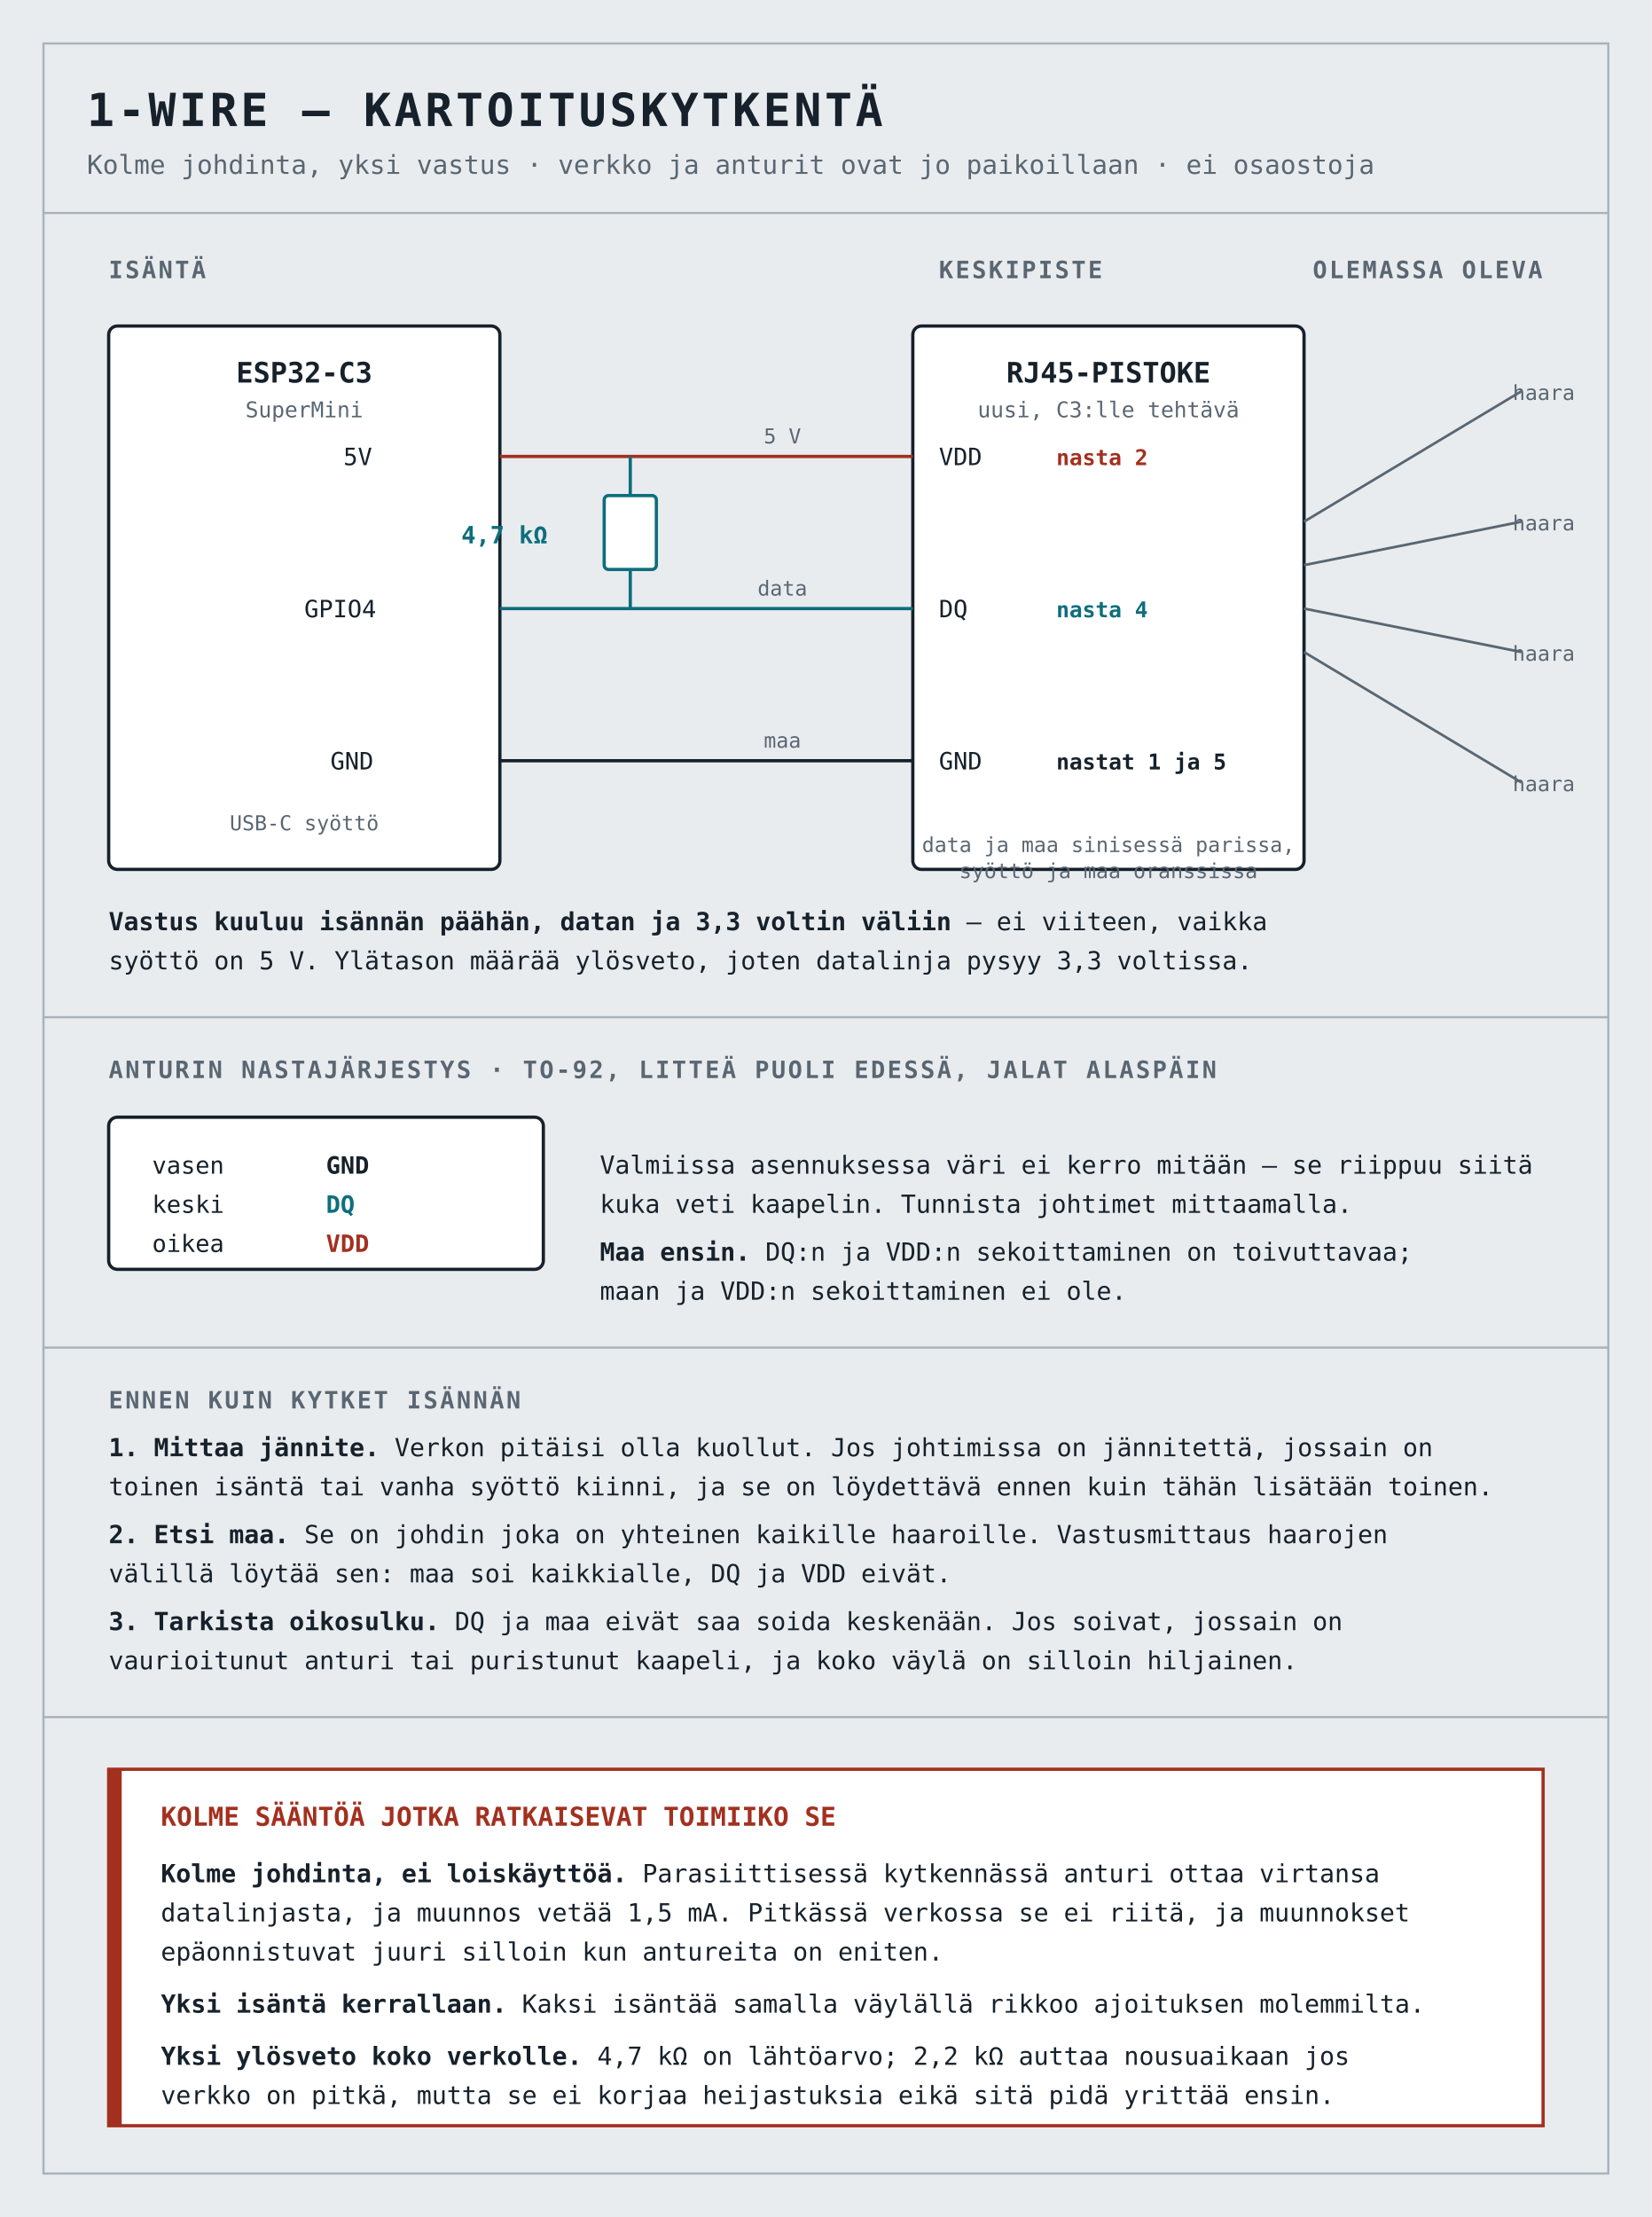
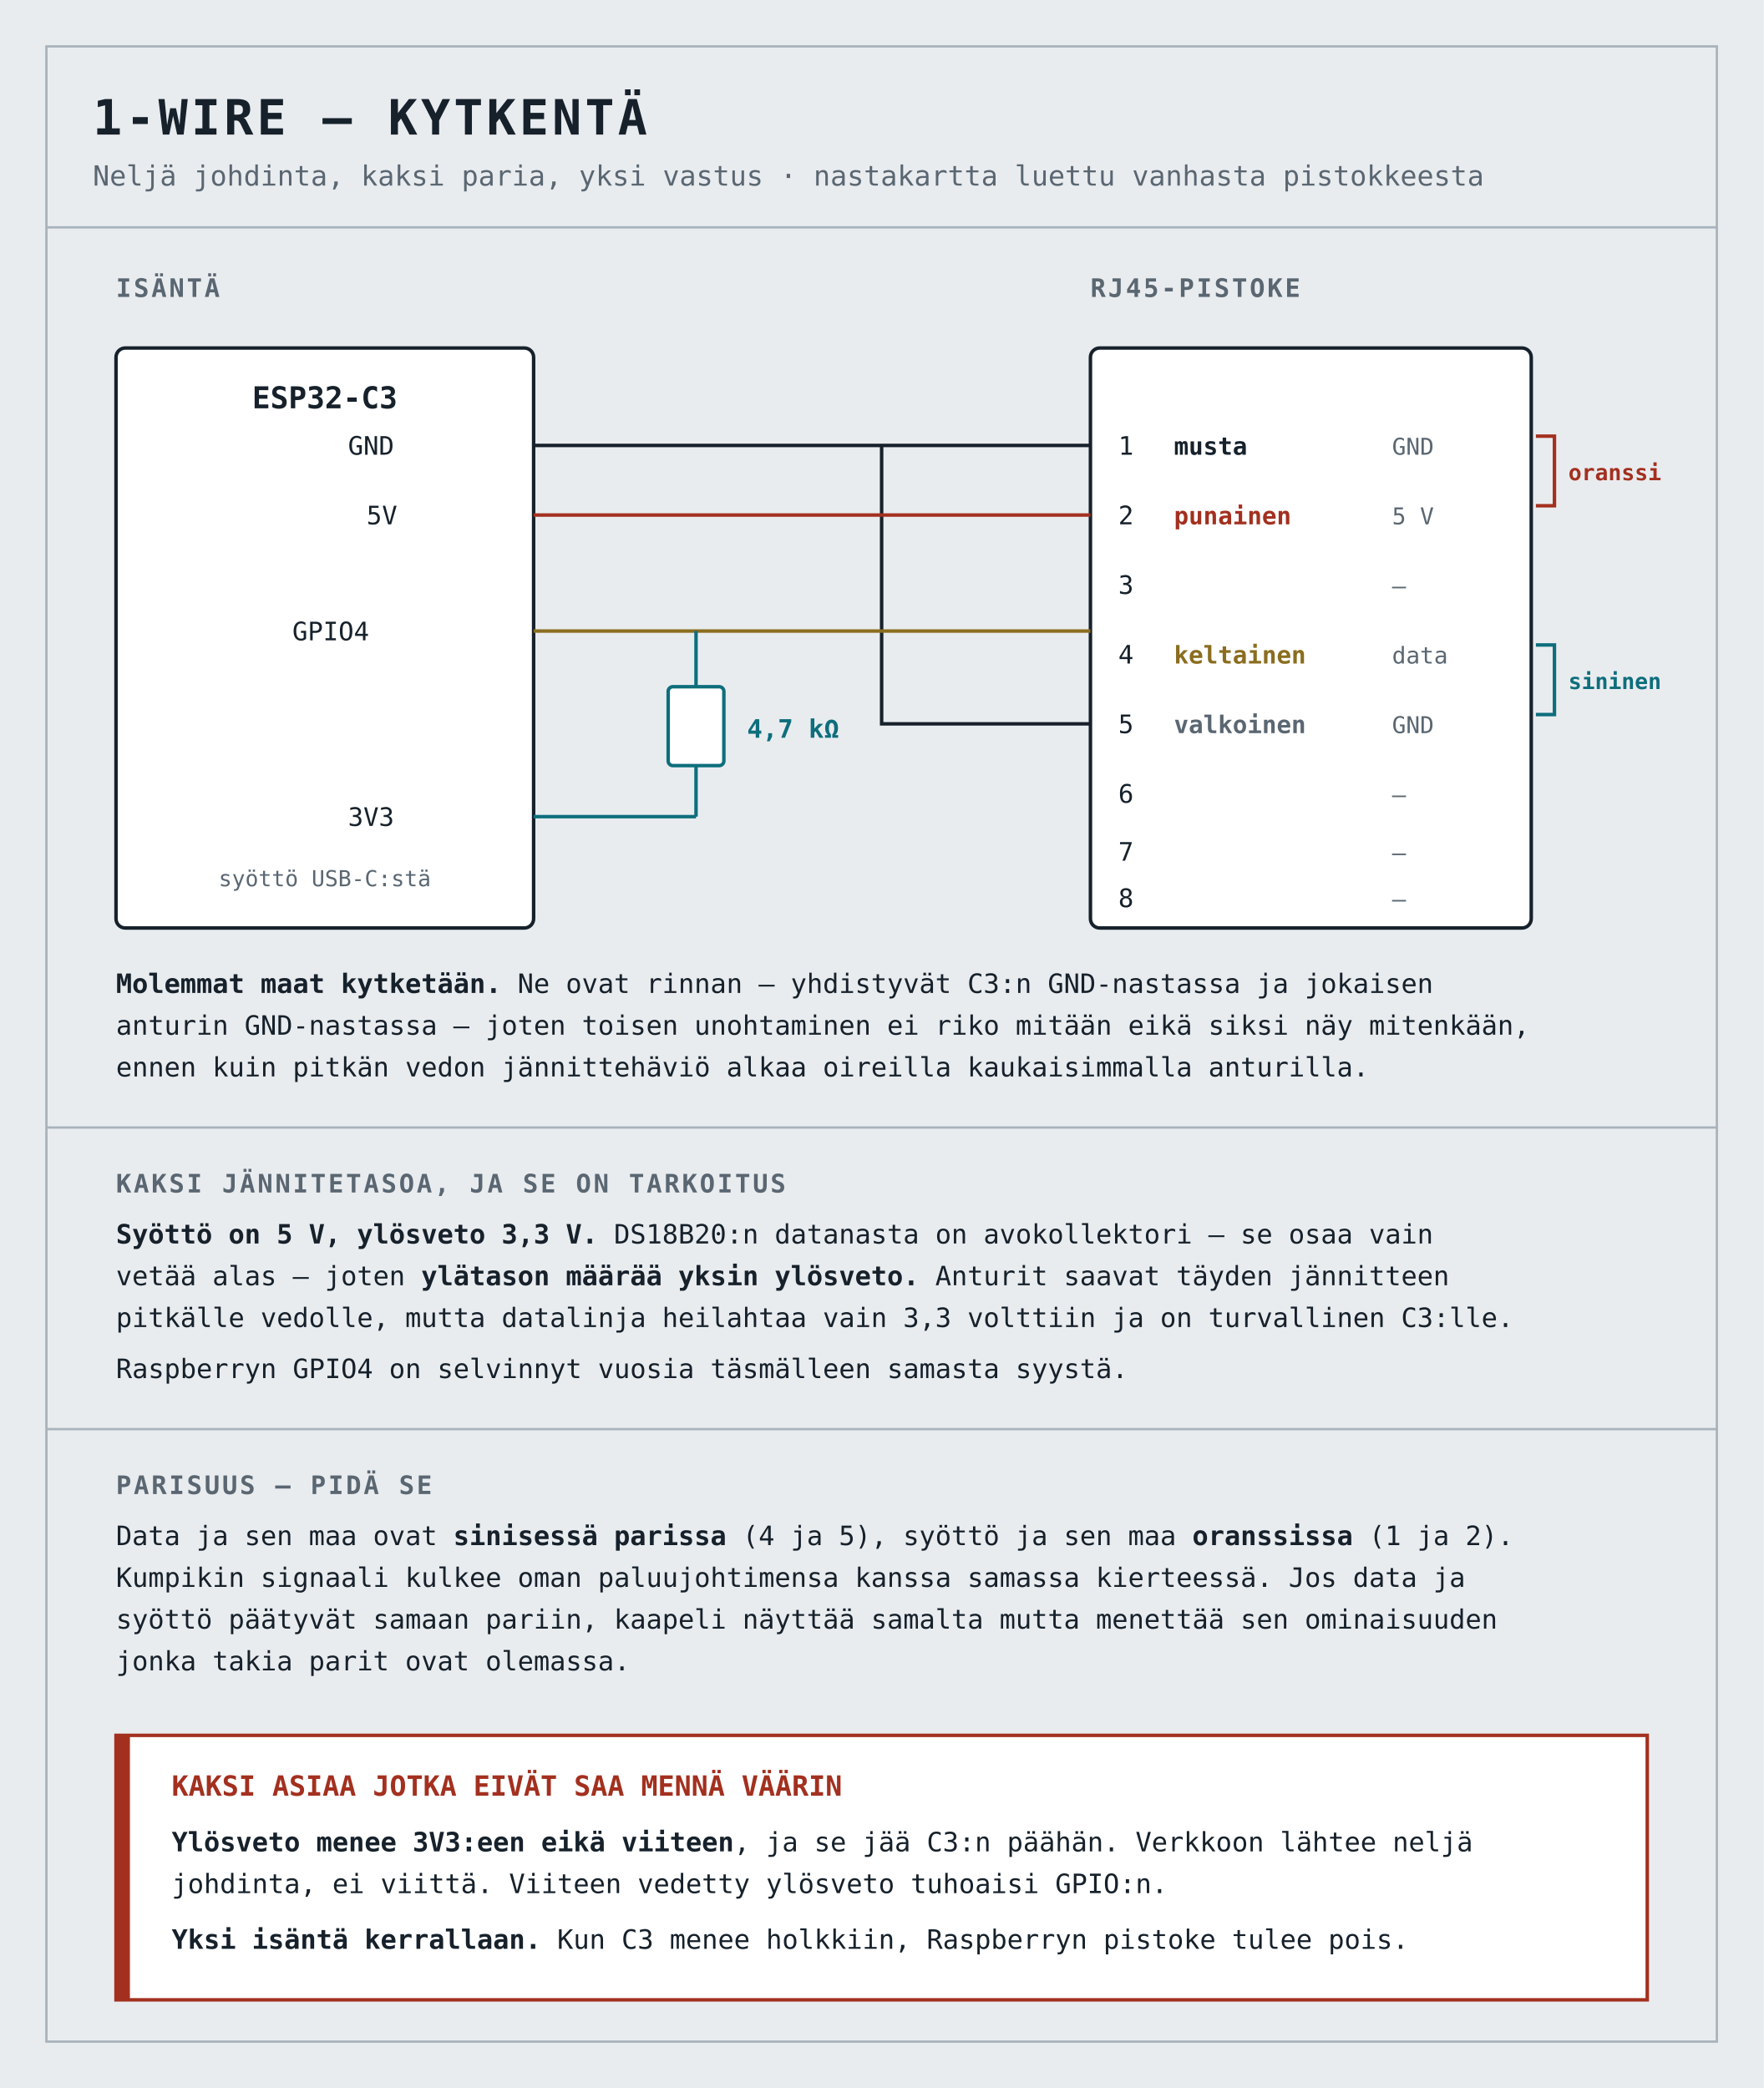
- <svg xmlns="http://www.w3.org/2000/svg" viewBox="0 0 760 1020" width="760" height="1020" font-family="ui-monospace, SFMono-Regular, Menlo, Consolas, monospace">
-   <rect width="760" height="1020" fill="#E9ECEF" />
-   <rect x="20" y="20" width="720" height="980" fill="none" stroke="#A8B3BC" />
-   <text x="40" y="58" font-size="21" font-weight="700" fill="#16212B" letter-spacing="1.5">1-WIRE — KARTOITUSKYTKENTÄ</text>
-   <text x="40" y="80" font-size="12" fill="#5A6772">Kolme johdinta, yksi vastus · verkko ja anturit ovat jo paikoillaan · ei osaostoja</text>
+ <svg xmlns="http://www.w3.org/2000/svg" viewBox="0 0 760 900" width="760" height="900" font-family="ui-monospace, SFMono-Regular, Menlo, Consolas, monospace">
+   <rect width="760" height="900" fill="#E9ECEF" />
+   <rect x="20" y="20" width="720" height="860" fill="none" stroke="#A8B3BC" />
+   <text x="40" y="58" font-size="21" font-weight="700" fill="#16212B" letter-spacing="1.5">1-WIRE — KYTKENTÄ</text>
+   <text x="40" y="80" font-size="12" fill="#5A6772">Neljä johdinta, kaksi paria, yksi vastus · nastakartta luettu vanhasta pistokkeesta</text>
  <line x1="20" y1="98" x2="740" y2="98" stroke="#A8B3BC" />
  <text x="50" y="128" font-size="11" font-weight="700" fill="#5A6772" letter-spacing="1">ISÄNTÄ</text>
-   <text x="432" y="128" font-size="11" font-weight="700" fill="#5A6772" letter-spacing="1">KESKIPISTE</text>
-   <text x="604" y="128" font-size="11" font-weight="700" fill="#5A6772" letter-spacing="1">OLEMASSA OLEVA</text>
+   <text x="470" y="128" font-size="11" font-weight="700" fill="#5A6772" letter-spacing="1">RJ45-PISTOKE</text>
  <rect x="50" y="150" width="180" height="250" rx="4" fill="#FFFFFF" stroke="#16212B" stroke-width="1.5" />
  <text x="140" y="176" font-size="13" font-weight="700" fill="#16212B" text-anchor="middle">ESP32-C3</text>
-   <text x="140" y="192" font-size="10" fill="#5A6772" text-anchor="middle">SuperMini</text>
  <g font-size="11" fill="#16212B">
-     <text x="158" y="214">5V</text>
-     <text x="140" y="284">GPIO4</text>
-     <text x="152" y="354">GND</text>
+     <text x="150" y="196">GND</text>
+     <text x="158" y="226">5V</text>
+     <text x="126" y="276">GPIO4</text>
+     <text x="150" y="356">3V3</text>
  </g>
-   <text x="140" y="382" font-size="9.5" fill="#5A6772" text-anchor="middle">USB-C syöttö</text>
-   <rect x="420" y="150" width="180" height="250" rx="4" fill="#FFFFFF" stroke="#16212B" stroke-width="1.5" />
-   <text x="510" y="176" font-size="13" font-weight="700" fill="#16212B" text-anchor="middle">RJ45-PISTOKE</text>
-   <text x="510" y="192" font-size="10" fill="#5A6772" text-anchor="middle">uusi, C3:lle tehtävä</text>
-   <text x="510" y="392" font-size="9.5" fill="#5A6772" text-anchor="middle">data ja maa sinisessä parissa,</text>
-   <text x="510" y="404" font-size="9.5" fill="#5A6772" text-anchor="middle">syöttö ja maa oranssissa</text>
+   <text x="140" y="382" font-size="9.5" fill="#5A6772" text-anchor="middle">syöttö USB-C:stä</text>
+   <rect x="470" y="150" width="190" height="250" rx="4" fill="#FFFFFF" stroke="#16212B" stroke-width="1.5" />
  <g font-size="11" fill="#16212B">
-     <text x="432" y="214">VDD</text>
-     <text x="432" y="284">DQ</text>
-     <text x="432" y="354">GND</text>
+     <text x="482" y="196">1</text>
+     <text x="482" y="226">2</text>
+     <text x="482" y="256">3</text>
+     <text x="482" y="286">4</text>
+     <text x="482" y="316">5</text>
+     <text x="482" y="346">6</text>
+     <text x="482" y="371">7</text>
+     <text x="482" y="391">8</text>
  </g>
-   <g font-size="10" font-weight="700">
-     <text x="486" y="214" fill="#A3301F">nasta 2</text>
-     <text x="486" y="284" fill="#0E6E7C">nasta 4</text>
-     <text x="486" y="354" fill="#16212B">nastat 1 ja 5</text>
+   <g font-size="10.5" font-weight="700">
+     <text x="506" y="196" fill="#16212B">musta</text>
+     <text x="506" y="226" fill="#A3301F">punainen</text>
+     <text x="506" y="286" fill="#8A6D1F">keltainen</text>
+     <text x="506" y="316" fill="#5A6772">valkoinen</text>
+   </g>
+   <g font-size="10" fill="#5A6772">
+     <text x="600" y="196">GND</text>
+     <text x="600" y="226">5 V</text>
+     <text x="600" y="256">—</text>
+     <text x="600" y="286">data</text>
+     <text x="600" y="316">GND</text>
+     <text x="600" y="346">—</text>
+     <text x="600" y="371">—</text>
+     <text x="600" y="391">—</text>
  </g>
  <g stroke="#A3301F" stroke-width="1.5" fill="none">
-     <line x1="230" y1="210" x2="420" y2="210" />
+     <path d="M 662 188 L 670 188 L 670 218 L 662 218" />
+   </g>
+   <text x="676" y="207" font-size="9.5" font-weight="700" fill="#A3301F">oranssi</text>
+   <g stroke="#0E6E7C" stroke-width="1.5" fill="none">
+     <path d="M 662 278 L 670 278 L 670 308 L 662 308" />
+   </g>
+   <text x="676" y="297" font-size="9.5" font-weight="700" fill="#0E6E7C">sininen</text>
+   <g stroke="#16212B" stroke-width="1.5" fill="none">
+     <line x1="230" y1="192" x2="470" y2="192" />
+     <path d="M 380 192 L 380 312 L 470 312" />
+   </g>
+   <g stroke="#A3301F" stroke-width="1.5" fill="none">
+     <line x1="230" y1="222" x2="470" y2="222" />
+   </g>
+   <g stroke="#8A6D1F" stroke-width="1.5" fill="none">
+     <line x1="230" y1="272" x2="470" y2="272" />
  </g>
  <g stroke="#0E6E7C" stroke-width="1.5" fill="none">
-     <line x1="230" y1="280" x2="420" y2="280" />
+     <line x1="300" y1="272" x2="300" y2="296" />
+     <line x1="300" y1="330" x2="300" y2="352" />
+     <line x1="230" y1="352" x2="300" y2="352" />
  </g>
-   <g stroke="#16212B" stroke-width="1.5" fill="none">
-     <line x1="230" y1="350" x2="420" y2="350" />
-   </g>
-   <g font-size="9.5" fill="#5A6772">
-     <text x="360" y="204" text-anchor="middle">5 V</text>
-     <text x="360" y="274" text-anchor="middle">data</text>
-     <text x="360" y="344" text-anchor="middle">maa</text>
-   </g>
-   <g stroke="#0E6E7C" stroke-width="1.5" fill="none">
-     <line x1="290" y1="210" x2="290" y2="228" />
-     <line x1="290" y1="262" x2="290" y2="280" />
-   </g>
-   <rect x="278" y="228" width="24" height="34" rx="2" fill="#FFFFFF" stroke="#0E6E7C" stroke-width="1.5" />
-   <text x="252" y="250" font-size="11" font-weight="700" fill="#0E6E7C" text-anchor="end">4,7 kΩ</text>
-   <g stroke="#5A6772" stroke-width="1.2" fill="none">
-     <line x1="600" y1="240" x2="700" y2="180" />
-     <line x1="600" y1="260" x2="700" y2="240" />
-     <line x1="600" y1="280" x2="700" y2="300" />
-     <line x1="600" y1="300" x2="700" y2="360" />
-   </g>
-   <text x="696" y="184" font-size="9.5" fill="#5A6772">haara</text>
-   <text x="696" y="244" font-size="9.5" fill="#5A6772">haara</text>
-   <text x="696" y="304" font-size="9.5" fill="#5A6772">haara</text>
-   <text x="696" y="364" font-size="9.5" fill="#5A6772">haara</text>
+   <rect x="288" y="296" width="24" height="34" rx="2" fill="#FFFFFF" stroke="#0E6E7C" stroke-width="1.5" />
+   <text x="322" y="318" font-size="11" font-weight="700" fill="#0E6E7C">4,7 kΩ</text>
  <text x="50" y="428" font-size="11.5" fill="#16212B">
-     <tspan font-weight="700">Vastus kuuluu isännän päähän, datan ja 3,3 voltin väliin</tspan> — ei viiteen, vaikka</text>
-   <text x="50" y="446" font-size="11.5" fill="#16212B">syöttö on 5 V. Ylätason määrää ylösveto, joten datalinja pysyy 3,3 voltissa.</text>
-   <line x1="20" y1="468" x2="740" y2="468" stroke="#A8B3BC" />
-   <text x="50" y="496" font-size="11" font-weight="700" fill="#5A6772" letter-spacing="1">ANTURIN NASTAJÄRJESTYS · TO-92, LITTEÄ PUOLI EDESSÄ, JALAT ALASPÄIN</text>
-   <rect x="50" y="514" width="200" height="70" rx="4" fill="#FFFFFF" stroke="#16212B" stroke-width="1.5" />
-   <g font-size="11" fill="#16212B">
-     <text x="70" y="540">vasen</text>
-     <text x="70" y="558">keski</text>
-     <text x="70" y="576">oikea</text>
-   </g>
-   <g font-size="11" font-weight="700">
-     <text x="150" y="540" fill="#16212B">GND</text>
-     <text x="150" y="558" fill="#0E6E7C">DQ</text>
-     <text x="150" y="576" fill="#A3301F">VDD</text>
-   </g>
-   <text x="276" y="540" font-size="11.5" fill="#16212B">Valmiissa asennuksessa väri ei kerro mitään — se riippuu siitä</text>
-   <text x="276" y="558" font-size="11.5" fill="#16212B">kuka veti kaapelin. Tunnista johtimet mittaamalla.</text>
-   <text x="276" y="580" font-size="11.5" fill="#16212B">
-     <tspan font-weight="700">Maa ensin.</tspan> DQ:n ja VDD:n sekoittaminen on toivuttavaa;</text>
-   <text x="276" y="598" font-size="11.5" fill="#16212B">maan ja VDD:n sekoittaminen ei ole.</text>
-   <line x1="20" y1="620" x2="740" y2="620" stroke="#A8B3BC" />
-   <text x="50" y="648" font-size="11" font-weight="700" fill="#5A6772" letter-spacing="1">ENNEN KUIN KYTKET ISÄNNÄN</text>
-   <text x="50" y="670" font-size="11.5" fill="#16212B">
-     <tspan font-weight="700">1. Mittaa jännite.</tspan> Verkon pitäisi olla kuollut. Jos johtimissa on jännitettä, jossain on</text>
-   <text x="50" y="688" font-size="11.5" fill="#16212B">toinen isäntä tai vanha syöttö kiinni, ja se on löydettävä ennen kuin tähän lisätään toinen.</text>
-   <text x="50" y="710" font-size="11.5" fill="#16212B">
-     <tspan font-weight="700">2. Etsi maa.</tspan> Se on johdin joka on yhteinen kaikille haaroille. Vastusmittaus haarojen</text>
-   <text x="50" y="728" font-size="11.5" fill="#16212B">välillä löytää sen: maa soi kaikkialle, DQ ja VDD eivät.</text>
-   <text x="50" y="750" font-size="11.5" fill="#16212B">
-     <tspan font-weight="700">3. Tarkista oikosulku.</tspan> DQ ja maa eivät saa soida keskenään. Jos soivat, jossain on</text>
-   <text x="50" y="768" font-size="11.5" fill="#16212B">vaurioitunut anturi tai puristunut kaapeli, ja koko väylä on silloin hiljainen.</text>
-   <line x1="20" y1="790" x2="740" y2="790" stroke="#A8B3BC" />
-   <rect x="50" y="814" width="660" height="164" fill="#FFFFFF" stroke="#A3301F" stroke-width="1.5" />
-   <rect x="50" y="814" width="6" height="164" fill="#A3301F" />
-   <text x="74" y="840" font-size="12" font-weight="700" fill="#A3301F">KOLME SÄÄNTÖÄ JOTKA RATKAISEVAT TOIMIIKO SE</text>
-   <text x="74" y="866" font-size="11.5" fill="#16212B">
-     <tspan font-weight="700">Kolme johdinta, ei loiskäyttöä.</tspan> Parasiittisessä kytkennässä anturi ottaa virtansa</text>
-   <text x="74" y="884" font-size="11.5" fill="#16212B">datalinjasta, ja muunnos vetää 1,5 mA. Pitkässä verkossa se ei riitä, ja muunnokset</text>
-   <text x="74" y="902" font-size="11.5" fill="#16212B">epäonnistuvat juuri silloin kun antureita on eniten.</text>
-   <text x="74" y="926" font-size="11.5" fill="#16212B">
-     <tspan font-weight="700">Yksi isäntä kerrallaan.</tspan> Kaksi isäntää samalla väylällä rikkoo ajoituksen molemmilta.</text>
-   <text x="74" y="950" font-size="11.5" fill="#16212B">
-     <tspan font-weight="700">Yksi ylösveto koko verkolle.</tspan> 4,7 kΩ on lähtöarvo; 2,2 kΩ auttaa nousuaikaan jos</text>
-   <text x="74" y="968" font-size="11.5" fill="#16212B">verkko on pitkä, mutta se ei korjaa heijastuksia eikä sitä pidä yrittää ensin.</text>
+     <tspan font-weight="700">Molemmat maat kytketään.</tspan> Ne ovat rinnan — yhdistyvät C3:n GND-nastassa ja jokaisen</text>
+   <text x="50" y="446" font-size="11.5" fill="#16212B">anturin GND-nastassa — joten toisen unohtaminen ei riko mitään eikä siksi näy mitenkään,</text>
+   <text x="50" y="464" font-size="11.5" fill="#16212B">ennen kuin pitkän vedon jännittehäviö alkaa oireilla kaukaisimmalla anturilla.</text>
+   <line x1="20" y1="486" x2="740" y2="486" stroke="#A8B3BC" />
+   <text x="50" y="514" font-size="11" font-weight="700" fill="#5A6772" letter-spacing="1">KAKSI JÄNNITETASOA, JA SE ON TARKOITUS</text>
+   <text x="50" y="536" font-size="11.5" fill="#16212B">
+     <tspan font-weight="700">Syöttö on 5 V, ylösveto 3,3 V.</tspan> DS18B20:n datanasta on avokollektori — se osaa vain</text>
+   <text x="50" y="554" font-size="11.5" fill="#16212B">vetää alas — joten <tspan font-weight="700">ylätason määrää yksin ylösveto.</tspan> Anturit saavat täyden jännitteen</text>
+   <text x="50" y="572" font-size="11.5" fill="#16212B">pitkälle vedolle, mutta datalinja heilahtaa vain 3,3 volttiin ja on turvallinen C3:lle.</text>
+   <text x="50" y="594" font-size="11.5" fill="#16212B">Raspberryn GPIO4 on selvinnyt vuosia täsmälleen samasta syystä.</text>
+   <line x1="20" y1="616" x2="740" y2="616" stroke="#A8B3BC" />
+   <text x="50" y="644" font-size="11" font-weight="700" fill="#5A6772" letter-spacing="1">PARISUUS — PIDÄ SE</text>
+   <text x="50" y="666" font-size="11.5" fill="#16212B">Data ja sen maa ovat <tspan font-weight="700">sinisessä parissa</tspan> (4 ja 5), syöttö ja sen maa <tspan font-weight="700">oranssissa</tspan> (1 ja 2).</text>
+   <text x="50" y="684" font-size="11.5" fill="#16212B">Kumpikin signaali kulkee oman paluujohtimensa kanssa samassa kierteessä. Jos data ja</text>
+   <text x="50" y="702" font-size="11.5" fill="#16212B">syöttö päätyvät samaan pariin, kaapeli näyttää samalta mutta menettää sen ominaisuuden</text>
+   <text x="50" y="720" font-size="11.5" fill="#16212B">jonka takia parit ovat olemassa.</text>
+   <rect x="50" y="748" width="660" height="114" fill="#FFFFFF" stroke="#A3301F" stroke-width="1.5" />
+   <rect x="50" y="748" width="6" height="114" fill="#A3301F" />
+   <text x="74" y="774" font-size="12" font-weight="700" fill="#A3301F">KAKSI ASIAA JOTKA EIVÄT SAA MENNÄ VÄÄRIN</text>
+   <text x="74" y="798" font-size="11.5" fill="#16212B">
+     <tspan font-weight="700">Ylösveto menee 3V3:een eikä viiteen</tspan>, ja se jää C3:n päähän. Verkkoon lähtee neljä</text>
+   <text x="74" y="816" font-size="11.5" fill="#16212B">johdinta, ei viittä. Viiteen vedetty ylösveto tuhoaisi GPIO:n.</text>
+   <text x="74" y="840" font-size="11.5" fill="#16212B">
+     <tspan font-weight="700">Yksi isäntä kerrallaan.</tspan> Kun C3 menee holkkiin, Raspberryn pistoke tulee pois.</text>
</svg>
